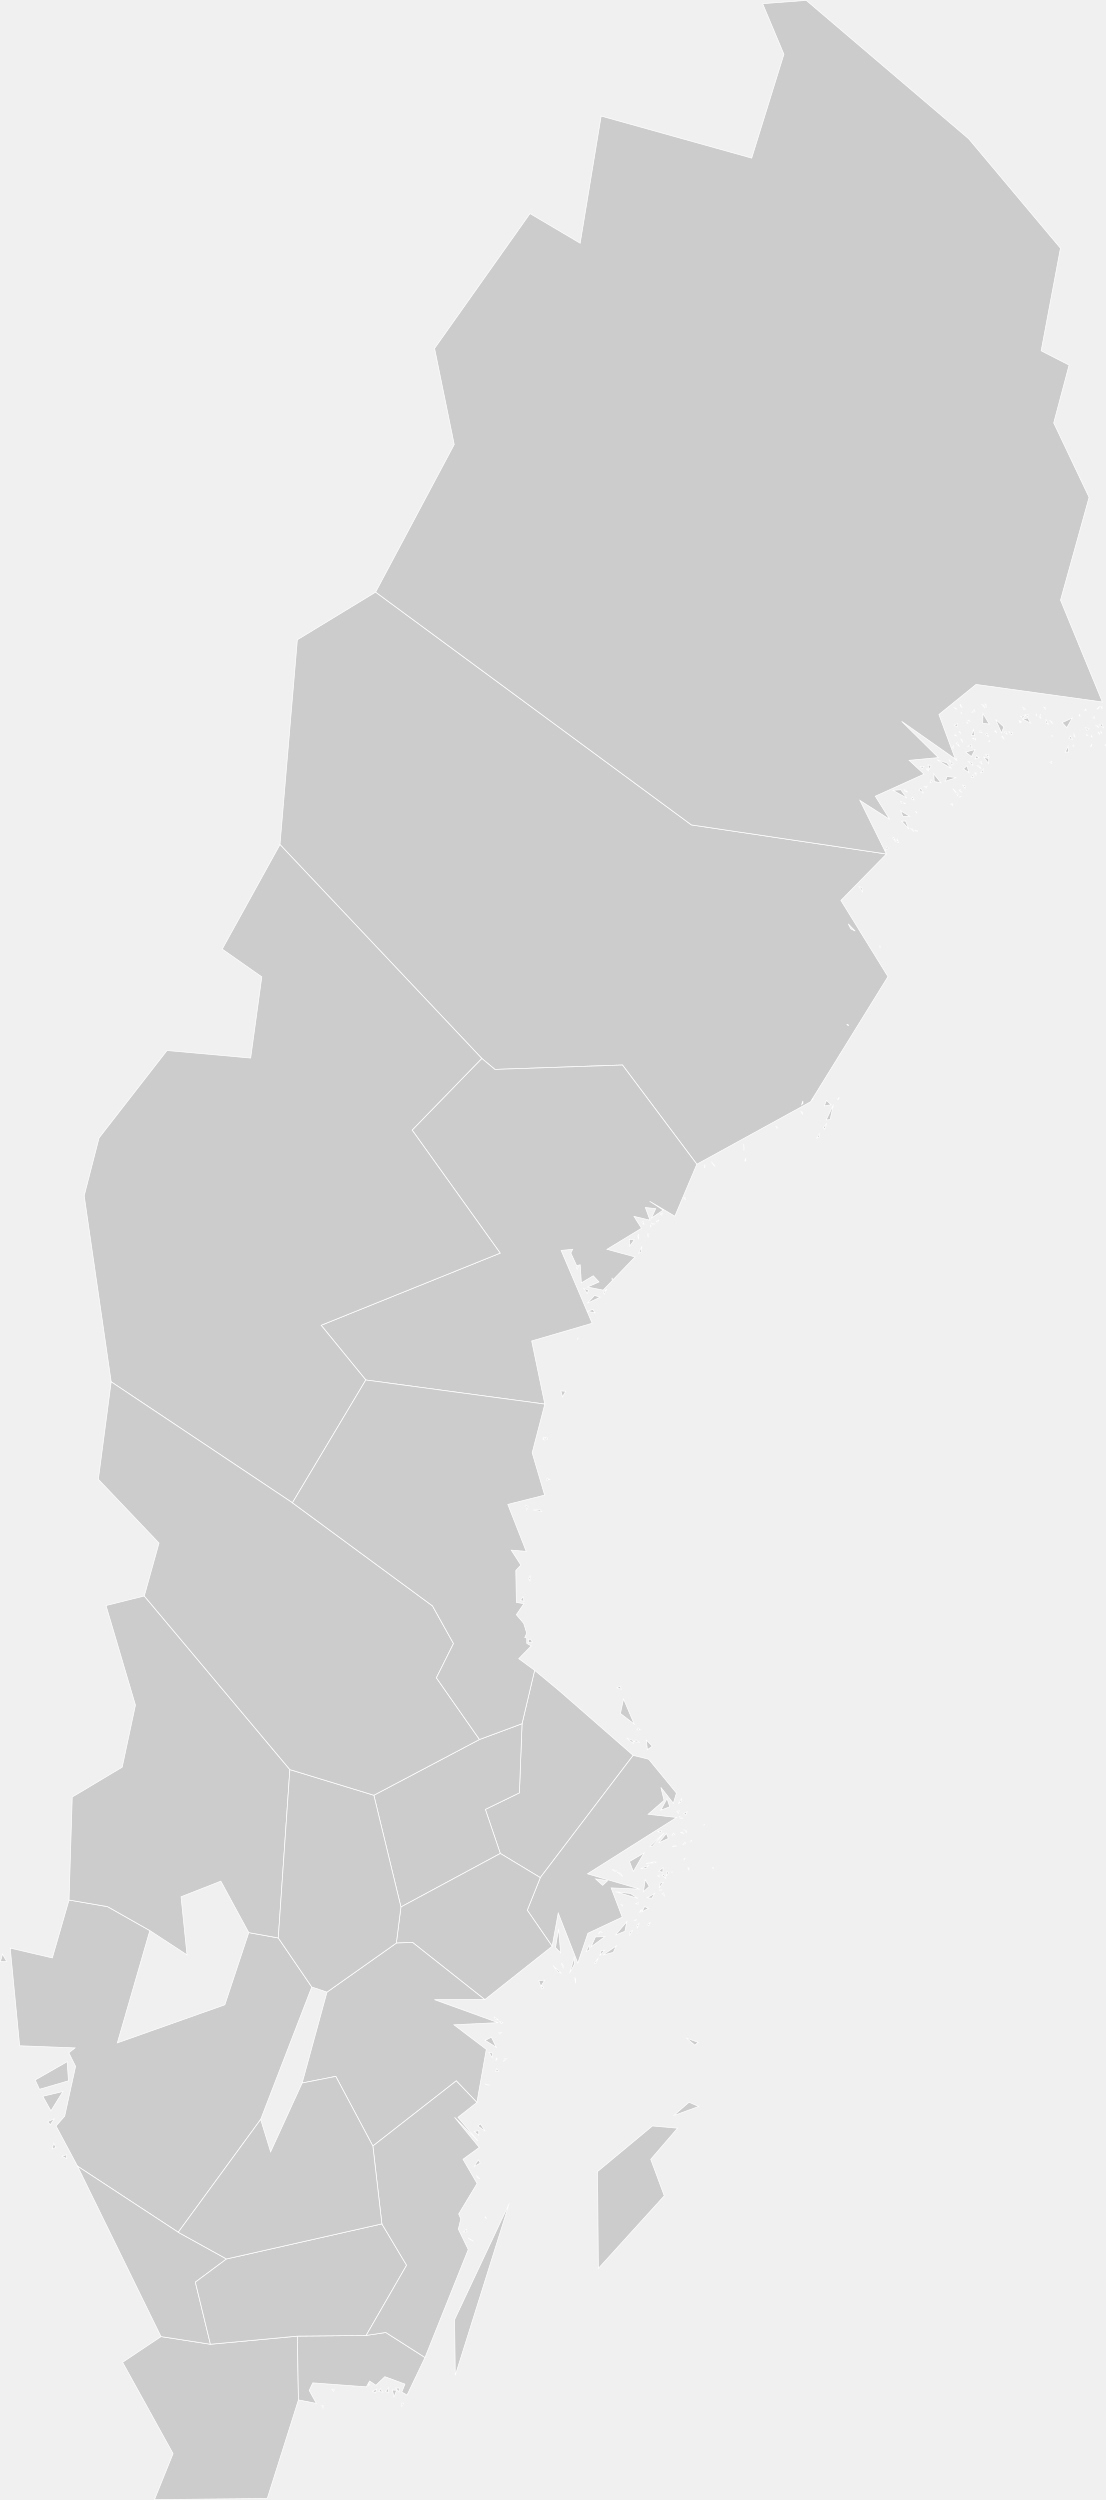
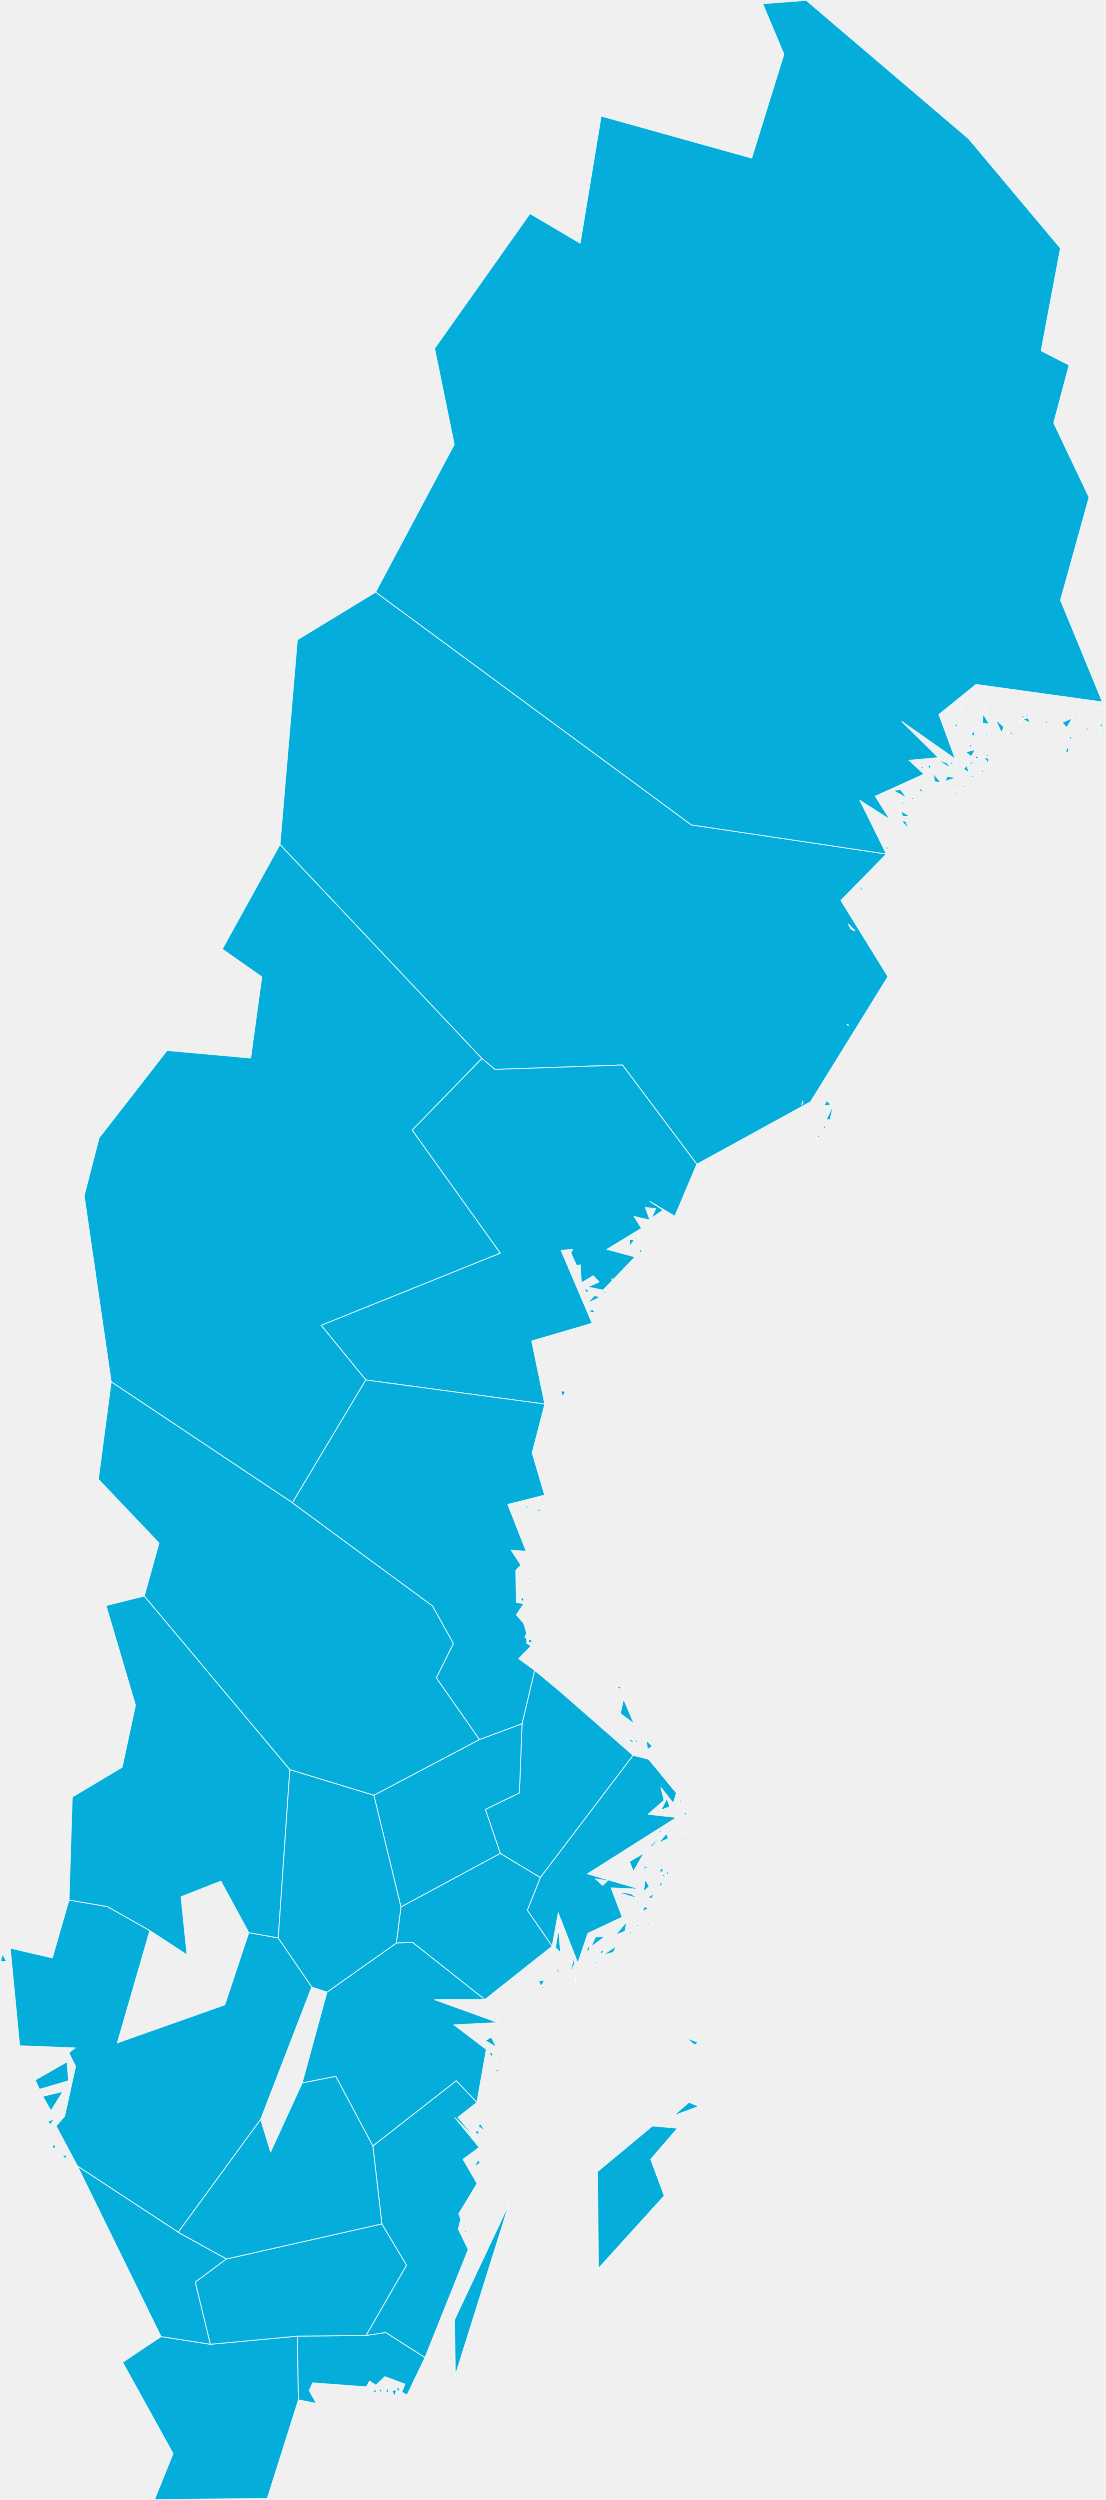
<svg xmlns="http://www.w3.org/2000/svg" version="1.1" id="map-sweden" viewBox="0 0 800.163 1808.901">
  <defs id="defs4">
    <style type="text/css" id="style2">
			.land
			{
- 				fill: #CCCCCC;
+ 				fill: #05adda;
				fill-opacity: 1;
				stroke:white;
				stroke-opacity: 1;
				stroke-width:0.5;
			}
		</style>
  </defs>
-   <path style="fill:#cccccc;fill-opacity:1;stroke:#ffffff;stroke-width:0.5;stroke-opacity:1" d="m 111.777,1808.647 81.62,-0.88 22.54,-71.28 -0.77,-46.16 -62.91,5.88 -35.75,-5.54 -27.81,18.59 36.52,66.07 z" class="land" title="Skåne" id="SE-M" />
-   <path style="fill:#cccccc;fill-opacity:1;stroke:#ffffff;stroke-width:0.5;stroke-opacity:1" d="m 47.957,1559.137 -3.09,1.01 3.27,1.73 z m -7.49,-5.17 -1.55,-3.25 -1.14,3.85 z m -1.2,-20.94 -4.71,2.09 1.81,2.37 z m 6.29,-19.73 -14.58,3.48 5.86,10.56 z m 3.06,-21.55 -23.17,13.24 3.09,6.75 21.01,-6.14 z m -46.84,-77.85 -1.45,5.36 4.52,-0.01 z m 76.02,-34.34 -27.86,-4.77 -12.08,41.88 -30.47,-7.09 6.82,70.66 40.07,1.55 -4.48,3.53 4.89,9.83 -7.89,36.01 -6.24,7.13 15.53,29.07 72.87,47.82 59.65,-81.64 36.98,-95.82 -24.23,-35.51 -21.35,-3.84 -17.32,52.21 -77.78,27.56 23.51,-81.25 z" class="land" title="Västra Götaland" id="SE-O" />
-   <path style="fill:#cccccc;fill-opacity:1;stroke:#ffffff;stroke-width:0.5;stroke-opacity:1" d="m 233.727,1742.277 0.45,-1.38 -1.26,-0.49 z m 56.83,-3.34 0.15,2.06 1.28,-2.16 z m -6.71,-9.62 1.3,4.97 1.82,-4.78 z m -42.1,-0.58 -1.57,0.27 1.21,1.32 z m 30.06,2.69 0.62,-2.72 -2.93,1.47 z m 5.13,-0.6 -1.66,-2.51 -1.2,2.04 z m 4.03,0.29 0.06,-3.41 -2.12,2.66 z m 7.94,-3.26 -2.68,0.1 2.52,2.74 z m -21.32,-2.39 -0.82,-0.76 v 1.49 z m 11.54,-37.79 -14.19,2.14 -49.77,0.51 0.77,46.16 12.97,2.53 -5.17,-9.38 2.58,-5.49 38.78,2.89 2.32,-4.2 4.6,3.03 6.45,-6.2 14.53,5.38 -2.29,5.75 3.82,2.18 12.98,-27.17 z" class="land" title="Blekinge" id="SE-K" />
-   <path style="fill:#cccccc;fill-opacity:1;stroke:#ffffff;stroke-width:0.5;stroke-opacity:1" d="m 460.267,1258.887 -1.7,1.23 3.85,0.5 z m -2.14,2.52 -0.23,-2.06 -4.61,-1.83 z m 5.03,-9.84 -1.51,-1.32 -0.76,1.42 z m -12,-22.26 -2.25,10.51 9.97,7.63 z m -1.75,-7 -0.67,-2.34 -2.33,1.25 z m -44.78,1.04 -17.79,-14.76 -9.11,38.6 -1.91,50.05 -24.65,11.94 10.83,31.92 28.94,17.49 67.19,-88.47 z" class="land" title="Uppsala" id="SE-C" />
-   <path style="fill:#cccccc;fill-opacity:1;stroke:#ffffff;stroke-width:0.5;stroke-opacity:1" d="m 416.567,1431.877 -0.72,-1.24 0.57,4.36 z m -8.88,-9.58 -1.55,-1.86 1.31,3.36 z m 23.54,-1.71 1.69,-3.94 -2.77,3.75 z m -15.65,0.7 -0.04,-5.38 -3.41,11.94 z m 18.4,-6.15 3.51,-4.04 -2.46,0.27 z m 12.01,-7.18 -9.7,6.58 7.43,-1.84 z m -19.63,3.04 0.04,-3.98 -2.31,5.08 z m 11.32,-9.75 -6.85,0.21 -3.2,7.26 z m -2.23,-3.1 -1.2,-0.78 -1.02,1.45 z m 22.14,-1.17 -1.7,0.59 -0.43,2.99 z m -51.94,15.98 -1.48,-17.3 -2.25,13.54 z m 55.51,-18.14 1.18,-3.06 -1.61,1.21 z m 8.21,-1.44 1.28,-2.57 -2.03,1.71 z m -17.2,4.02 1.41,-7.01 -8.35,9.81 z m 7.74,-7.77 0.75,-0.86 -1.57,0.67 z m 4.63,-7.68 -1.04,0.25 -0.79,1.73 z m 4.7,-1.13 -2.85,-1.31 -1.89,3.77 z m -18.8,-1.73 -0.14,-0.87 -1.19,-0.25 z m 11.38,-2.56 -1.67,0.96 1.55,0.22 z m 9.88,-3.09 1.95,-3.45 -5.34,3.18 z m 9.07,-1.64 -0.61,-2.13 -1.12,0.52 z m -24.52,-1.74 -10.81,-1.26 16.19,4.86 z m 22.34,-2.4 0.51,-0.21 -2.37,0.22 z m 1.3,-5.53 -2.18,0.31 -0.85,3.72 z m -13.06,-2.15 -1.25,8.79 4.21,-3.84 z m 10.13,-1.92 -0.03,-1.2 -1.12,0.47 z m 5.01,1.31 -1.62,-3.23 -1.34,0.62 z m -32.9,-3.82 -2.57,-0.97 4.14,3.15 z m 37.4,-0.78 -0.18,-0.29 -0.19,0.35 z m -3.97,-0.61 -0.56,3.35 1.9,-2.53 z m -37.5,0.05 1.18,-0.52 -3.2,-1.02 z m 53.47,-1.26 -0.05,-1.46 -0.81,0.17 z m -18.88,1.76 0.17,-3.49 -3.1,2.7 z m 36.54,-2.72 -0.19,-0.86 -0.62,0.26 z m -47.04,-2.11 -5.63,2.16 4.19,-0.17 z m 5.51,-2.19 -0.69,-0.72 -6.49,1.5 z m 21.17,-3.24 -0.79,0.55 -0.09,0.88 z m -29.77,-3.71 -10.53,6.2 2.78,7.25 z m 22.22,-5.36 -1.81,0.87 3.31,-0.37 z m 5.73,-0.53 2.16,-1.08 -0.46,-0.84 z m 6.62,-3.31 -0.58,0.37 -0.29,0.99 z m -16.97,-1.32 -1.38,-3.58 -5.68,6.85 z m 4.54,-2.81 -0.92,-1.02 -0.89,1.46 z m -16.14,8.64 8.52,-9.88 -10.15,9.73 z m 22.46,-9.25 -0.58,-1.13 -1.3,0.31 z m -15.68,-2.09 -3.14,0.47 2.64,0.95 z m 17.74,1.23 0.42,-1.17 -1.04,-0.16 z m -1.5,-1.89 -0.08,-0.2 -0.07,0.13 z m 14.48,-3.49 0.33,-0.67 -0.81,0.82 z m -15.37,-4.87 -2.5,-1.25 0.54,1.23 z m 2.16,-2.33 0.86,-2.38 -2.5,1.17 z m -5.47,-1.38 0.6,-1.78 -1.6,0.48 z m -6.17,-4.62 -2.02,-6.04 -4.44,8.4 z m 8.21,-3.78 0.43,-2.36 -2.61,3.84 z m -23.5,-30.69 -11.23,-2.77 -67.19,88.47 -9.42,23.56 18,26.11 4.4,-24.03 14.16,36.2 7.32,-21.58 24.84,-11.68 -8.04,-21.15 21.04,0.9 -38.13,-11.09 64.5,-40.79 -20.62,-2.3 11.52,-10.05 -2.31,-9.36 9,11.44 2.24,-7.39 z m -29.7,87.91 -3.58,3.36 -5.14,-4.66 z m 32.36,-97.31 -4.34,-4.41 0.74,6.9 z" class="land" title="Stockholm" id="SE-AB" />
-   <path style="fill:#cccccc;fill-opacity:1;stroke:#ffffff;stroke-width:0.5;stroke-opacity:1" d="m 472.047,1538.267 -39.72,33.01 0.63,70.04 47.68,-52.53 -9.79,-26.4 19.41,-22.54 z m 26.51,-17.16 -11.23,9.69 18.26,-6.65 z m 4.17,-41.33 2.45,-2 -8.71,-3.16 z" class="land" title="Gotland" id="SE-I" />
-   <path style="fill:#cccccc;fill-opacity:1;stroke:#ffffff;stroke-width:0.5;stroke-opacity:1" d="m 510.087,844.387 -0.16,-1.76 -0.23,2.21 z m 6.29,-1.16 1.04,0.72 -2.7,-3.42 z m 23.05,-5.22 -0.48,2.11 0.72,-0.17 z m -1.06,-6.75 -0.26,-3.57 0.02,4.74 z m 54.53,-8.71 -0.11,-2.17 -1.8,3 z m -31.63,-7.81 1,1.75 0.33,-0.77 z m 35.39,2.33 1.57,-4.3 -2.5,3.08 z m -15.95,-12.21 -1.09,-0.64 1.08,2.23 z m 19.94,5.24 2.4,-10.85 -5.23,11.11 z m 0.7,-10.74 -3.36,-3.16 -1.56,4.01 z m -13.26,-3.98 0.48,-1.11 -0.87,1.71 z m 18.74,0.06 0.26,-1.61 -0.95,1.78 z m 30.26,-110.22 -0.63,-0.92 0.12,1.08 z m -12.89,-39.66 -0.58,-3.23 -1.99,-0.82 z m -123.91,-48.69 -228.5,-168.43 -56.63,34.48 -12.58,148.19 146.02,154.73 9.49,7.95 92.31,-3.18 53.8,71.8 82.27,-45.17 56.02,-90.58 -34.06,-55.15 32.95,-33.59 z m 115.32,75.23 -1.86,-3.65 5.03,5.23 z m -2.05,69.18 0.41,1.03 -1.1,-0.97 z m -33.5,57.92 0.86,-2.65 0.04,1.84 z" class="land" title="Västerbotten" id="SE-AC" />
-   <path style="fill:#cccccc;fill-opacity:1;stroke:#ffffff;stroke-width:0.5;stroke-opacity:1" d="m 407.037,1010.677 2.29,-4 -3.56,-0.28 z m 11.15,-42.26 -0.4,0.28 0.15,0.24 z m 12.38,-18.5 -1.63,-2.49 -3.85,1.39 z m -0.39,-12.56 -5.24,5.63 9.38,-4.44 z m 6.96,-1 1.88,-3.65 -2.38,2.23 z m -12.19,-0.51 0.85,-2.35 -3.49,-1.25 z m -7.28,-17.48 0.79,-1.87 -1.39,0.57 z m 46.22,-12.33 0.62,-4.31 -2.42,4.92 z m -8.29,-4.35 3.32,-4.53 -3.59,-0.46 z m 6.5,-5.06 -0.04,-3.36 -0.69,0.84 z m 6.95,-1.93 -0.18,-2.5 -0.34,2.1 z m 2.08,-7.7 -0.45,-0.56 -0.02,1.12 z m 2.7,-1.37 -2.35,-0.57 0.98,1.25 z m -7.82,0.5 -0.72,-2.45 -0.89,0.63 z m 9.64,-1.86 1.27,-1.56 -2.06,0.97 z m 3.24,-5.08 0.3,-1.36 -1.41,0.83 z m 17.31,-11.16 -0.7,-1.54 -0.72,0.28 z m -138.11,-94.24 -9.49,-7.95 -50.4,51.85 63.71,89 -129.55,52.22 32.32,39.6 129.53,17.45 -9.5,-45.68 43.75,-12.82 -22.44,-52.68 8.31,-0.83 -1.28,2.73 4.17,9.09 2.59,-0.62 0.84,13.1 8.6,-5.14 4.17,4.45 -8.31,3.69 11.27,2.24 23.1,-24.02 -20.28,-5.52 24.99,-15.21 -5.45,-8.61 11.57,2.75 -3.34,-9.17 7.47,0.83 -3.07,6.82 8.49,-5.81 -9.82,-6.37 18.25,10.83 15.91,-37.6 -53.8,-71.8 z m 84.96,151.54 -0.13,0.88 -0.09,-1.64 z" class="land" title="Västernorrland" id="SE-Y" />
-   <path style="fill:#cccccc;fill-opacity:1;stroke:#ffffff;stroke-width:0.5;stroke-opacity:1" d="m 642.927,613.607 -1.16,-1.03 -1.28,2.83 z m 7.31,-4.06 -1.17,-2.69 0.15,2.73 z m -2.11,-0.59 -1.54,-3.14 -0.75,0.54 z m 15.57,-8.13 -1.94,0.04 1.93,0.86 z m -3.38,-0.98 -1.31,-0.3 2.22,2.18 z m -2.68,-0.05 -2.45,-5.76 -2.81,0.17 z m 5.88,-11.42 -0.34,-0.92 -0.53,-0.12 z m -5.24,2.26 -6.66,-4.01 1.61,4.04 z m 31.01,-7.86 0.11,-1.1 -1.31,0.13 z m -34.03,-1.31 -3.55,-1.61 0.78,1.65 z m 5.07,-4.7 -0.9,1.26 1.94,0.69 z m 34.75,-0.27 0.6,-0.33 -2.18,0.64 z m 0.59,-3.43 -0.96,-1.79 -0.7,0.83 z m -43.94,-1.62 -5.65,0.39 10.02,5.57 z m 5.2,1.69 -2.84,-1.95 0.8,1.43 z m 35.95,2.53 0.29,-1.29 -3.76,-3.77 z m -24.63,-1.75 -1.97,-3.53 -1.3,1.3 z m 30.06,-3.58 -0.04,-1.82 -1.82,-0.41 z m -28.07,-0.13 0.62,-1.36 -2.04,0.27 z m 4.36,-4.58 -0.91,-1.39 -0.67,2 z m 17.39,-3 -6.74,-0.8 -1.29,3.47 z m 12.61,-0.18 -0.57,-1.74 -1.21,1.74 z m 0.61,-3.31 0.97,1.5 v -1.46 z m -24.4,7.28 -5.19,-6.52 0.38,5.58 z m 30.6,-7.83 0.06,-2.24 -1.91,2.81 z m -40.31,-2.48 -0.85,0.34 1.54,1.47 z m -2.62,-1.6 -2.52,0.18 1.33,1.62 z m 32.61,4.52 -1.45,-5 -2.56,2.36 z m 8.82,-2.87 -1.3,-2 -1.44,-0.04 z m -37.76,0.79 1.58,-2.83 -2.21,-0.75 z m 38.34,-4.21 -0.48,-1.89 -1,0.61 z m 50.32,-1.92 -1.17,0.79 1.33,0.75 z m -56.93,2.77 -0.22,-1.77 -3.49,-0.89 z m -14.16,-0.96 -3.12,-3.04 2.12,4.01 z m 2.66,-2.36 -0.51,-1.31 -0.28,0.92 z m -7.32,1.7 -7.05,-2.17 10.37,6.25 z m 30.3,-3.04 -3.59,-1.14 3.51,4.63 z m -6.96,-0.78 -1.9,-1.38 -1.01,2.4 z m 7.19,-0.26 -0.5,-2.18 -1.81,0.5 z m -10.06,-5.59 -6.8,1.88 4.13,3.27 z m 67.76,1.82 -0.51,-4.1 -1.98,4.12 z m 3.73,-4.13 -0.55,-0.79 -0.16,0.77 z m -87.13,-0.34 -0.93,1.06 0.86,0.82 z m 13.4,1.01 -0.57,-1.86 -2.46,1.12 z m 96.52,-0.82 0.08,-1.14 -0.41,0.14 z m -10.03,0.18 0.26,-1.78 -0.98,1.97 z m -95.4,0.23 -1.69,-2.89 -0.93,0.41 z m 21.72,-3.75 -0.4,-0.68 -0.16,0.83 z m -19.87,-1.11 -0.92,-0.54 1.15,2.36 z m 9.75,0.08 -0.17,-1.31 -1.95,0.12 z m 20.65,-0.59 -1.24,-2.22 -0.49,0.5 z m 49.36,0.12 -1.46,-2.43 -1.08,1.78 z m 14.19,-1.72 -0.38,-1.02 -0.25,0.73 z m -28.61,-0.75 -0.36,-0.41 -0.31,0.32 z m -69.45,-0.09 -1.22,-1.06 -0.06,0.9 z m 94.95,-0.32 -0.67,-0.74 -0.27,0.79 z m -9.27,1.01 -0.92,-2.48 0.13,1.96 z m -63.44,-2.57 -1.33,0.67 1.98,1.62 z m 81.43,0.32 -1.38,-1.39 1.06,1.89 z m -67.55,-1.4 -1.55,0.32 1.93,1.4 z m 68.92,1.26 -0.16,-1.17 -0.67,-0.15 z m -102.77,-1.5 -0.46,0.29 1.39,1.31 z m 38.21,0.79 -2.65,-0.39 2.11,2.08 z m -22.19,0.07 -1.32,-1.41 -0.66,1.12 z m 9.75,-1.52 -0.48,0.52 1.58,1.2 z m -14.98,3.63 -0.81,-4.4 -1.45,4.29 z m 80.37,-5.8 0.83,2.12 1.5,-1.16 z m 8.89,-1.21 -1.37,-0.06 1.8,1.12 z m 2.88,-1.43 -1.91,0.7 3.07,2.06 z m -104.74,2.16 0.05,-2.45 -2.1,1.38 z m 7.72,-2.83 -0.91,-0.88 0.45,1.28 z m 38.52,-0.44 -0.15,-0.8 -0.46,1 z m -37.25,-0.85 -0.41,-0.67 -0.55,0.14 z m 36.53,0.22 -0.85,-0.97 0.53,1.44 z m 23.11,0.42 -1.72,-1.32 2.08,2.55 z m -34.88,3.53 -5.98,-5.46 4.3,9.78 z m 32.13,-2.05 -1.69,-3.88 0.03,2.98 z m -14.84,-4.5 -3.59,0.98 5.66,2.79 z m 48.2,0.59 -0.07,-1.62 -0.92,1.14 z m -16,-0.44 -7.34,3.25 3.44,3.67 z m -22.7,0.07 -0.35,-2.52 -0.82,1.67 z m -11.32,-1.77 -3.27,0.54 1.5,1.25 z m 8.08,-0.25 0.12,-0.85 -0.36,0.3 z m 31.51,0.53 -0.32,-1.45 -0.22,1 z m -37.62,0.41 0.03,-1.74 -2.03,0.34 z m -47.81,-2.18 -0.17,-0.71 -0.37,-0.01 z m 19.85,7.56 -4.59,-7.7 -0.18,7.02 z m -10.75,-10.53 -1.74,1.94 2.05,-0.56 z m 80.9,0.54 -0.54,-0.9 -0.51,0.95 z m -29.6,-0.79 0.05,-0.94 -1.03,-0.45 z m -14.52,-0.02 -1.7,-1.41 0.43,1.53 z m 55.63,0.04 -0.09,-1.83 -0.73,-0.07 z m -105.63,-0.61 -1.7,-0.59 2.28,1.32 z m 103.05,0.24 0.81,-1.75 -1.87,1.84 z m -82.13,-0.47 -1.04,-2.17 -1.24,-0.34 z m -16.69,-0.6 -1.31,-2.4 0.15,1.95 z m 17.47,-1.47 -0.98,-1.29 1.27,2.94 z m -130.18,-510.02 -31.54,2.4 15.39,36.61 -23.32,75.13 -108.92,-30.42 -15.18,92 -36.3,-21.44 -69.05,97.57 14.22,69.52 -56.87,106.81 228.5,168.43 141.09,21.05 -19.21,-38.82 21.7,13.88 -10.53,-16.86 35.27,-15.98 -10.78,-9.98 21.16,-1.99 -26.57,-26.23 38.81,27.26 -11.86,-32.19 26.86,-21.77 91.41,12.69 -30.29,-73.7 20.66,-74.37 -25.59,-53.85 11.13,-41.85 -20.21,-10.33 13.97,-74.23 -66.4,-79.17 z" class="land" title="Norrbotten" id="SE-BD" />
-   <path style="fill:#cccccc;fill-opacity:1;stroke:#ffffff;stroke-width:0.5;stroke-opacity:1" d="m 348.597,765.837 -146.02,-154.73 -41.77,75.64 28.62,20.08 -8.06,58.72 -60.53,-5.43 -49.16,63.23 -10.77,41.86 19.54,134.63 131.14,87.52 53.09,-88.85 -32.32,-39.6 129.55,-52.22 -63.71,-89 z" class="land" title="Jämtland" id="SE-Z" />
-   <path style="fill:#cccccc;fill-opacity:1;stroke:#ffffff;stroke-width:0.5;stroke-opacity:1" d="m 209.737,1280.417 -105.34,-125.63 -27.7,6.91 21.31,72.08 -9.6,44.88 -36.14,21.61 -2.33,74.52 27.86,4.77 30.62,17.33 26.9,17.59 -4.32,-42.06 28.8,-11.29 20.21,37.24 21.35,3.84 z" class="land" title="Värmland" id="SE-S" />
-   <path style="fill:#cccccc;fill-opacity:1;stroke:#ffffff;stroke-width:0.5;stroke-opacity:1" d="m 128.957,1615.177 -72.87,-47.82 60.42,123.31 35.75,5.54 -10.91,-44.93 22.54,-16.78 z" class="land" title="Halland" id="SE-N" />
-   <path style="fill:#cccccc;fill-opacity:1;stroke:#ffffff;stroke-width:0.5;stroke-opacity:1" d="m 361.997,1341.097 -10.83,-31.92 24.65,-11.94 1.91,-50.05 -30.8,11.43 -76.43,40.34 19.6,80.86 z" class="land" title="Västmanland" id="SE-U" />
-   <path style="fill:#cccccc;fill-opacity:1;stroke:#ffffff;stroke-width:0.5;stroke-opacity:1" d="m 393.407,1438.207 -1.31,-1.66 -0.06,2.5 z m 0.66,-5.41 -4.23,0.4 1.47,4.12 z m 12.3,-4.91 -6.24,-5.7 3.55,4.63 z m -44.37,-86.79 -71.9,38.72 -3.33,26.13 11.67,-0.52 52.36,41.43 48.72,-38.6 -18,-26.11 9.42,-23.56 z" class="land" title="Södermanland" id="SE-D" />
-   <path style="fill:#cccccc;fill-opacity:1;stroke:#ffffff;stroke-width:0.5;stroke-opacity:1" d="m 353.017,1508.667 1.27,0.02 -3.42,-0.75 z m 6.47,-11.83 -0.89,1.98 2.22,-0.13 z m 4.91,-5.49 2.04,-1.67 -1.35,-0.13 z m -5.71,0 1.1,-1.8 -0.51,-0.42 z m -2.63,-2.62 0.55,-3.12 -2.71,-0.52 z m -0.52,-14.72 -4.51,2.33 8.1,5.04 z m 6.29,-2.27 0.91,-1.18 -1.76,0.36 z m 1.11,-7.45 0.88,-0.81 -2.53,-0.82 z m -2.04,-2.62 -3.39,-2.33 0.96,1.77 z m -62.46,-56.25 -11.67,0.53 -50.18,35.47 -17.96,65.77 24.33,-4.81 26.83,50.42 60.34,-47.16 14.95,15.58 6.8,-38.37 -23.4,-17.77 31.94,-1.58 -46.07,-16.64 h 36.45 z" class="land" title="Östergötland" id="SE-E" />
-   <path style="fill:#cccccc;fill-opacity:1;stroke:#ffffff;stroke-width:0.5;stroke-opacity:1" d="m 270.497,1298.957 -60.76,-18.54 -8.38,121.79 24.23,35.51 11,3.7 50.18,-35.47 3.33,-26.13 z" class="land" title="Orebro" id="SE-T" />
-   <path style="fill:#cccccc;fill-opacity:1;stroke:#ffffff;stroke-width:0.5;stroke-opacity:1" d="m 276.307,1609.097 -112.42,25.4 -22.54,16.78 10.91,44.93 62.91,-5.88 49.77,-0.51 29.25,-50.79 z" class="land" title="Kronoberg" id="SE-G" />
-   <path style="fill:#cccccc;fill-opacity:1;stroke:#ffffff;stroke-width:0.5;stroke-opacity:1" d="m 211.587,1087.357 -131.14,-87.52 -9.29,70.52 43.9,46.15 -10.66,38.28 105.34,125.63 60.76,18.54 76.43,-40.34 -31.17,-44.61 12.38,-24.8 -15.2,-27.23 z" class="land" title="Dalarna" id="SE-W" />
-   <path style="fill:#cccccc;fill-opacity:1;stroke:#ffffff;stroke-width:0.5;stroke-opacity:1" d="m 340.477,1620.347 -1.84,-0.98 3.99,2.37 z m -2.93,-7.35 -2.21,1.9 h 2.48 z m 14.32,-7.94 -0.5,-1.04 -0.37,0.64 z m 16.61,-10.72 -39.59,84.12 0.55,40.22 z m -21.42,-17.78 -2.32,-2.54 0.59,1.64 z m 0.45,-11.47 -1.46,-2.31 -3.08,4.88 z m -1.09,-20.07 -0.04,-3.29 -3.18,0.46 z m 1.2,-8.34 -1.77,1.65 5.25,3.82 z m -17.49,-31.04 -60.34,47.16 6.52,56.3 17.88,29.93 -29.25,50.79 14.19,-2.14 28.38,18.13 31.3,-78.15 -7.16,-14.76 1.78,-7.33 -1.53,-3.63 13.31,-22.05 -10.2,-17.53 11.76,-8.56 -17.88,-21.8 16.98,17.15 -14.5,-17.15 13.71,-10.78 z" class="land" title="Kalmar" id="SE-H" />
-   <path style="fill:#cccccc;fill-opacity:1;stroke:#ffffff;stroke-width:0.5;stroke-opacity:1" d="m 269.787,1552.797 -26.83,-50.42 -24.33,4.81 -22.82,49.82 -7.2,-23.47 -59.65,81.64 34.93,19.32 112.42,-25.4 z" class="land" title="Jönköping" id="SE-F" />
-   <path style="fill:#cccccc;fill-opacity:1;stroke:#ffffff;stroke-width:0.5;stroke-opacity:1" d="m 385.247,1188.017 -1.43,-1.99 -1.36,0.19 -0.01,2.47 z m -6.15,-29.38 -0.66,-3.32 -1.91,2.63 z m 4.32,-14.79 0.11,-3.5 -1.16,1.76 z m 7.21,-51.8 -4.71,0.54 6.01,1.02 z m -9.44,0.28 0.94,-2.23 -1.66,-0.92 z m 16.52,-21.92 -1.89,-0.55 -0.23,1.22 z m -4.11,-28.48 -0.51,-1.67 -0.27,1.01 z m 2.4,-0.41 0.18,-1.13 -2.33,-0.44 z m -10.94,9.67 9.15,-35.23 -129.53,-17.45 -53.09,88.85 101.35,74.62 15.2,27.23 -12.38,24.8 31.17,44.61 30.8,-11.43 9.11,-38.6 -11.5,-8.45 9.02,-9.23 -3.19,-1.77 -0.05,-3.97 -1.39,-0.31 1.39,-3.15 -2.18,-7.09 -5.33,-6.28 5.43,-7.97 -5.4,-0.94 -0.41,-23.09 3.68,-3.92 -6.99,-10.78 10.83,0.86 -13.31,-33.96 26.64,-6.73 z" class="land" title="Gävleborg" id="SE-X" />
-   <g id="stadiums" data-country="sweden" />
+   <path d="m 111.777,1808.647 81.62,-0.88 22.54,-71.28 -0.77,-46.16 -62.91,5.88 -35.75,-5.54 -27.81,18.59 36.52,66.07 z" class="land" title="Skåne" id="SE-M" />
+   <path d="m 47.957,1559.137 -3.09,1.01 3.27,1.73 z m -7.49,-5.17 -1.55,-3.25 -1.14,3.85 z m -1.2,-20.94 -4.71,2.09 1.81,2.37 z m 6.29,-19.73 -14.58,3.48 5.86,10.56 z m 3.06,-21.55 -23.17,13.24 3.09,6.75 21.01,-6.14 z m -46.84,-77.85 -1.45,5.36 4.52,-0.01 z m 76.02,-34.34 -27.86,-4.77 -12.08,41.88 -30.47,-7.09 6.82,70.66 40.07,1.55 -4.48,3.53 4.89,9.83 -7.89,36.01 -6.24,7.13 15.53,29.07 72.87,47.82 59.65,-81.64 36.98,-95.82 -24.23,-35.51 -21.35,-3.84 -17.32,52.21 -77.78,27.56 23.51,-81.25 z" class="land" title="Västra Götaland" id="SE-O" />
+   <path d="m 233.727,1742.277 0.45,-1.38 -1.26,-0.49 z m 56.83,-3.34 0.15,2.06 1.28,-2.16 z m -6.71,-9.62 1.3,4.97 1.82,-4.78 z m -42.1,-0.58 -1.57,0.27 1.21,1.32 z m 30.06,2.69 0.62,-2.72 -2.93,1.47 z m 5.13,-0.6 -1.66,-2.51 -1.2,2.04 z m 4.03,0.29 0.06,-3.41 -2.12,2.66 z m 7.94,-3.26 -2.68,0.1 2.52,2.74 z m -21.32,-2.39 -0.82,-0.76 v 1.49 z m 11.54,-37.79 -14.19,2.14 -49.77,0.51 0.77,46.16 12.97,2.53 -5.17,-9.38 2.58,-5.49 38.78,2.89 2.32,-4.2 4.6,3.03 6.45,-6.2 14.53,5.38 -2.29,5.75 3.82,2.18 12.98,-27.17 z" class="land" title="Blekinge" id="SE-K" />
+   <path d="m 460.267,1258.887 -1.7,1.23 3.85,0.5 z m -2.14,2.52 -0.23,-2.06 -4.61,-1.83 z m 5.03,-9.84 -1.51,-1.32 -0.76,1.42 z m -12,-22.26 -2.25,10.51 9.97,7.63 z m -1.75,-7 -0.67,-2.34 -2.33,1.25 z m -44.78,1.04 -17.79,-14.76 -9.11,38.6 -1.91,50.05 -24.65,11.94 10.83,31.92 28.94,17.49 67.19,-88.47 z" class="land" title="Uppsala" id="SE-C" />
+   <path d="m 416.567,1431.877 -0.72,-1.24 0.57,4.36 z m -8.88,-9.58 -1.55,-1.86 1.31,3.36 z m 23.54,-1.71 1.69,-3.94 -2.77,3.75 z m -15.65,0.7 -0.04,-5.38 -3.41,11.94 z m 18.4,-6.15 3.51,-4.04 -2.46,0.27 z m 12.01,-7.18 -9.7,6.58 7.43,-1.84 z m -19.63,3.04 0.04,-3.98 -2.31,5.08 z m 11.32,-9.75 -6.85,0.21 -3.2,7.26 z m -2.23,-3.1 -1.2,-0.78 -1.02,1.45 z m 22.14,-1.17 -1.7,0.59 -0.43,2.99 z m -51.94,15.98 -1.48,-17.3 -2.25,13.54 z m 55.51,-18.14 1.18,-3.06 -1.61,1.21 z m 8.21,-1.44 1.28,-2.57 -2.03,1.71 z m -17.2,4.02 1.41,-7.01 -8.35,9.81 z m 7.74,-7.77 0.75,-0.86 -1.57,0.67 z m 4.63,-7.68 -1.04,0.25 -0.79,1.73 z m 4.7,-1.13 -2.85,-1.31 -1.89,3.77 z m -18.8,-1.73 -0.14,-0.87 -1.19,-0.25 z m 11.38,-2.56 -1.67,0.96 1.55,0.22 z m 9.88,-3.09 1.95,-3.45 -5.34,3.18 z m 9.07,-1.64 -0.61,-2.13 -1.12,0.52 z m -24.52,-1.74 -10.81,-1.26 16.19,4.86 z m 22.34,-2.4 0.51,-0.21 -2.37,0.22 z m 1.3,-5.53 -2.18,0.31 -0.85,3.72 z m -13.06,-2.15 -1.25,8.79 4.21,-3.84 z m 10.13,-1.92 -0.03,-1.2 -1.12,0.47 z m 5.01,1.31 -1.62,-3.23 -1.34,0.62 z m -32.9,-3.82 -2.57,-0.97 4.14,3.15 z m 37.4,-0.78 -0.18,-0.29 -0.19,0.35 z m -3.97,-0.61 -0.56,3.35 1.9,-2.53 z m -37.5,0.05 1.18,-0.52 -3.2,-1.02 z m 53.47,-1.26 -0.05,-1.46 -0.81,0.17 z m -18.88,1.76 0.17,-3.49 -3.1,2.7 z m 36.54,-2.72 -0.19,-0.86 -0.62,0.26 z m -47.04,-2.11 -5.63,2.16 4.19,-0.17 z m 5.51,-2.19 -0.69,-0.72 -6.49,1.5 z m 21.17,-3.24 -0.79,0.55 -0.09,0.88 z m -29.77,-3.71 -10.53,6.2 2.78,7.25 z m 22.22,-5.36 -1.81,0.87 3.31,-0.37 z m 5.73,-0.53 2.16,-1.08 -0.46,-0.84 z m 6.62,-3.31 -0.58,0.37 -0.29,0.99 z m -16.97,-1.32 -1.38,-3.58 -5.68,6.85 z m 4.54,-2.81 -0.92,-1.02 -0.89,1.46 z m -16.14,8.64 8.52,-9.88 -10.15,9.73 z m 22.46,-9.25 -0.58,-1.13 -1.3,0.31 z m -15.68,-2.09 -3.14,0.47 2.64,0.95 z m 17.74,1.23 0.42,-1.17 -1.04,-0.16 z m -1.5,-1.89 -0.08,-0.2 -0.07,0.13 z m 14.48,-3.49 0.33,-0.67 -0.81,0.82 z m -15.37,-4.87 -2.5,-1.25 0.54,1.23 z m 2.16,-2.33 0.86,-2.38 -2.5,1.17 z m -5.47,-1.38 0.6,-1.78 -1.6,0.48 z m -6.17,-4.62 -2.02,-6.04 -4.44,8.4 z m 8.21,-3.78 0.43,-2.36 -2.61,3.84 z m -23.5,-30.69 -11.23,-2.77 -67.19,88.47 -9.42,23.56 18,26.11 4.4,-24.03 14.16,36.2 7.32,-21.58 24.84,-11.68 -8.04,-21.15 21.04,0.9 -38.13,-11.09 64.5,-40.79 -20.62,-2.3 11.52,-10.05 -2.31,-9.36 9,11.44 2.24,-7.39 z m -29.7,87.91 -3.58,3.36 -5.14,-4.66 z m 32.36,-97.31 -4.34,-4.41 0.74,6.9 z" class="land" title="Stockholm" id="SE-AB" />
+   <path d="m 472.047,1538.267 -39.72,33.01 0.63,70.04 47.68,-52.53 -9.79,-26.4 19.41,-22.54 z m 26.51,-17.16 -11.23,9.69 18.26,-6.65 z m 4.17,-41.33 2.45,-2 -8.71,-3.16 z" class="land" title="Gotland" id="SE-I" />
+   <path d="m 510.087,844.387 -0.16,-1.76 -0.23,2.21 z m 6.29,-1.16 1.04,0.72 -2.7,-3.42 z m 23.05,-5.22 -0.48,2.11 0.72,-0.17 z m -1.06,-6.75 -0.26,-3.57 0.02,4.74 z m 54.53,-8.71 -0.11,-2.17 -1.8,3 z m -31.63,-7.81 1,1.75 0.33,-0.77 z m 35.39,2.33 1.57,-4.3 -2.5,3.08 z m -15.95,-12.21 -1.09,-0.64 1.08,2.23 z m 19.94,5.24 2.4,-10.85 -5.23,11.11 z m 0.7,-10.74 -3.36,-3.16 -1.56,4.01 z m -13.26,-3.98 0.48,-1.11 -0.87,1.71 z m 18.74,0.06 0.26,-1.61 -0.95,1.78 z m 30.26,-110.22 -0.63,-0.92 0.12,1.08 z m -12.89,-39.66 -0.58,-3.23 -1.99,-0.82 z m -123.91,-48.69 -228.5,-168.43 -56.63,34.48 -12.58,148.19 146.02,154.73 9.49,7.95 92.31,-3.18 53.8,71.8 82.27,-45.17 56.02,-90.58 -34.06,-55.15 32.95,-33.59 z m 115.32,75.23 -1.86,-3.65 5.03,5.23 z m -2.05,69.18 0.41,1.03 -1.1,-0.97 z m -33.5,57.92 0.86,-2.65 0.04,1.84 z" class="land" title="Västerbotten" id="SE-AC" />
+   <path d="m 407.037,1010.677 2.29,-4 -3.56,-0.28 z m 11.15,-42.26 -0.4,0.28 0.15,0.24 z m 12.38,-18.5 -1.63,-2.49 -3.85,1.39 z m -0.39,-12.56 -5.24,5.63 9.38,-4.44 z m 6.96,-1 1.88,-3.65 -2.38,2.23 z m -12.19,-0.51 0.85,-2.35 -3.49,-1.25 z m -7.28,-17.48 0.79,-1.87 -1.39,0.57 z m 46.22,-12.33 0.62,-4.31 -2.42,4.92 z m -8.29,-4.35 3.32,-4.53 -3.59,-0.46 z m 6.5,-5.06 -0.04,-3.36 -0.69,0.84 z m 6.95,-1.93 -0.18,-2.5 -0.34,2.1 z m 2.08,-7.7 -0.45,-0.56 -0.02,1.12 z m 2.7,-1.37 -2.35,-0.57 0.98,1.25 z m -7.82,0.5 -0.72,-2.45 -0.89,0.63 z m 9.64,-1.86 1.27,-1.56 -2.06,0.97 z m 3.24,-5.08 0.3,-1.36 -1.41,0.83 z m 17.31,-11.16 -0.7,-1.54 -0.72,0.28 z m -138.11,-94.24 -9.49,-7.95 -50.4,51.85 63.71,89 -129.55,52.22 32.32,39.6 129.53,17.45 -9.5,-45.68 43.75,-12.82 -22.44,-52.68 8.31,-0.83 -1.28,2.73 4.17,9.09 2.59,-0.62 0.84,13.1 8.6,-5.14 4.17,4.45 -8.31,3.69 11.27,2.24 23.1,-24.02 -20.28,-5.52 24.99,-15.21 -5.45,-8.61 11.57,2.75 -3.34,-9.17 7.47,0.83 -3.07,6.82 8.49,-5.81 -9.82,-6.37 18.25,10.83 15.91,-37.6 -53.8,-71.8 z m 84.96,151.54 -0.13,0.88 -0.09,-1.64 z" class="land" title="Västernorrland" id="SE-Y" />
+   <path d="m 642.927,613.607 -1.16,-1.03 -1.28,2.83 z m 7.31,-4.06 -1.17,-2.69 0.15,2.73 z m -2.11,-0.59 -1.54,-3.14 -0.75,0.54 z m 15.57,-8.13 -1.94,0.04 1.93,0.86 z m -3.38,-0.98 -1.31,-0.3 2.22,2.18 z m -2.68,-0.05 -2.45,-5.76 -2.81,0.17 z m 5.88,-11.42 -0.34,-0.92 -0.53,-0.12 z m -5.24,2.26 -6.66,-4.01 1.61,4.04 z m 31.01,-7.86 0.11,-1.1 -1.31,0.13 z m -34.03,-1.31 -3.55,-1.61 0.78,1.65 z m 5.07,-4.7 -0.9,1.26 1.94,0.69 z m 34.75,-0.27 0.6,-0.33 -2.18,0.64 z m 0.59,-3.43 -0.96,-1.79 -0.7,0.83 z m -43.94,-1.62 -5.65,0.39 10.02,5.57 z m 5.2,1.69 -2.84,-1.95 0.8,1.43 z m 35.95,2.53 0.29,-1.29 -3.76,-3.77 z m -24.63,-1.75 -1.97,-3.53 -1.3,1.3 z m 30.06,-3.58 -0.04,-1.82 -1.82,-0.41 z m -28.07,-0.13 0.62,-1.36 -2.04,0.27 z m 4.36,-4.58 -0.91,-1.39 -0.67,2 z m 17.39,-3 -6.74,-0.8 -1.29,3.47 z m 12.61,-0.18 -0.57,-1.74 -1.21,1.74 z m 0.61,-3.31 0.97,1.5 v -1.46 z m -24.4,7.28 -5.19,-6.52 0.38,5.58 z m 30.6,-7.83 0.06,-2.24 -1.91,2.81 z m -40.31,-2.48 -0.85,0.34 1.54,1.47 z m -2.62,-1.6 -2.52,0.18 1.33,1.62 z m 32.61,4.52 -1.45,-5 -2.56,2.36 z m 8.82,-2.87 -1.3,-2 -1.44,-0.04 z m -37.76,0.79 1.58,-2.83 -2.21,-0.75 z m 38.34,-4.21 -0.48,-1.89 -1,0.61 z m 50.32,-1.92 -1.17,0.79 1.33,0.75 z m -56.93,2.77 -0.22,-1.77 -3.49,-0.89 z m -14.16,-0.96 -3.12,-3.04 2.12,4.01 z m 2.66,-2.36 -0.51,-1.31 -0.28,0.92 z m -7.32,1.7 -7.05,-2.17 10.37,6.25 z m 30.3,-3.04 -3.59,-1.14 3.51,4.63 z m -6.96,-0.78 -1.9,-1.38 -1.01,2.4 z m 7.19,-0.26 -0.5,-2.18 -1.81,0.5 z m -10.06,-5.59 -6.8,1.88 4.13,3.27 z m 67.76,1.82 -0.51,-4.1 -1.98,4.12 z m 3.73,-4.13 -0.55,-0.79 -0.16,0.77 z m -87.13,-0.34 -0.93,1.06 0.86,0.82 z m 13.4,1.01 -0.57,-1.86 -2.46,1.12 z m 96.52,-0.82 0.08,-1.14 -0.41,0.14 z m -10.03,0.18 0.26,-1.78 -0.98,1.97 z m -95.4,0.23 -1.69,-2.89 -0.93,0.41 z m 21.72,-3.75 -0.4,-0.68 -0.16,0.83 z m -19.87,-1.11 -0.92,-0.54 1.15,2.36 z m 9.75,0.08 -0.17,-1.31 -1.95,0.12 z m 20.65,-0.59 -1.24,-2.22 -0.49,0.5 z m 49.36,0.12 -1.46,-2.43 -1.08,1.78 z m 14.19,-1.72 -0.38,-1.02 -0.25,0.73 z m -28.61,-0.75 -0.36,-0.41 -0.31,0.32 z m -69.45,-0.09 -1.22,-1.06 -0.06,0.9 z m 94.95,-0.32 -0.67,-0.74 -0.27,0.79 z m -9.27,1.01 -0.92,-2.48 0.13,1.96 z m -63.44,-2.57 -1.33,0.67 1.98,1.62 z m 81.43,0.32 -1.38,-1.39 1.06,1.89 z m -67.55,-1.4 -1.55,0.32 1.93,1.4 z m 68.92,1.26 -0.16,-1.17 -0.67,-0.15 z m -102.77,-1.5 -0.46,0.29 1.39,1.31 z m 38.21,0.79 -2.65,-0.39 2.11,2.08 z m -22.19,0.07 -1.32,-1.41 -0.66,1.12 z m 9.75,-1.52 -0.48,0.52 1.58,1.2 z m -14.98,3.63 -0.81,-4.4 -1.45,4.29 z m 80.37,-5.8 0.83,2.12 1.5,-1.16 z m 8.89,-1.21 -1.37,-0.06 1.8,1.12 z m 2.88,-1.43 -1.91,0.7 3.07,2.06 z m -104.74,2.16 0.05,-2.45 -2.1,1.38 z m 7.72,-2.83 -0.91,-0.88 0.45,1.28 z m 38.52,-0.44 -0.15,-0.8 -0.46,1 z m -37.25,-0.85 -0.41,-0.67 -0.55,0.14 z m 36.53,0.22 -0.85,-0.97 0.53,1.44 z m 23.11,0.42 -1.72,-1.32 2.08,2.55 z m -34.88,3.53 -5.98,-5.46 4.3,9.78 z m 32.13,-2.05 -1.69,-3.88 0.03,2.98 z m -14.84,-4.5 -3.59,0.98 5.66,2.79 z m 48.2,0.59 -0.07,-1.62 -0.92,1.14 z m -16,-0.44 -7.34,3.25 3.44,3.67 z m -22.7,0.07 -0.35,-2.52 -0.82,1.67 z m -11.32,-1.77 -3.27,0.54 1.5,1.25 z m 8.08,-0.25 0.12,-0.85 -0.36,0.3 z m 31.51,0.53 -0.32,-1.45 -0.22,1 z m -37.62,0.41 0.03,-1.74 -2.03,0.34 z m -47.81,-2.18 -0.17,-0.71 -0.37,-0.01 z m 19.85,7.56 -4.59,-7.7 -0.18,7.02 z m -10.75,-10.53 -1.74,1.94 2.05,-0.56 z m 80.9,0.54 -0.54,-0.9 -0.51,0.95 z m -29.6,-0.79 0.05,-0.94 -1.03,-0.45 z m -14.52,-0.02 -1.7,-1.41 0.43,1.53 z m 55.63,0.04 -0.09,-1.83 -0.73,-0.07 z m -105.63,-0.61 -1.7,-0.59 2.28,1.32 z m 103.05,0.24 0.81,-1.75 -1.87,1.84 z m -82.13,-0.47 -1.04,-2.17 -1.24,-0.34 z m -16.69,-0.6 -1.31,-2.4 0.15,1.95 z m 17.47,-1.47 -0.98,-1.29 1.27,2.94 z m -130.18,-510.02 -31.54,2.4 15.39,36.61 -23.32,75.13 -108.92,-30.42 -15.18,92 -36.3,-21.44 -69.05,97.57 14.22,69.52 -56.87,106.81 228.5,168.43 141.09,21.05 -19.21,-38.82 21.7,13.88 -10.53,-16.86 35.27,-15.98 -10.78,-9.98 21.16,-1.99 -26.57,-26.23 38.81,27.26 -11.86,-32.19 26.86,-21.77 91.41,12.69 -30.29,-73.7 20.66,-74.37 -25.59,-53.85 11.13,-41.85 -20.21,-10.33 13.97,-74.23 -66.4,-79.17 z" class="land" title="Norrbotten" id="SE-BD" />
+   <path d="m 348.597,765.837 -146.02,-154.73 -41.77,75.64 28.62,20.08 -8.06,58.72 -60.53,-5.43 -49.16,63.23 -10.77,41.86 19.54,134.63 131.14,87.52 53.09,-88.85 -32.32,-39.6 129.55,-52.22 -63.71,-89 z" class="land" title="Jämtland" id="SE-Z" />
+   <path d="m 209.737,1280.417 -105.34,-125.63 -27.7,6.91 21.31,72.08 -9.6,44.88 -36.14,21.61 -2.33,74.52 27.86,4.77 30.62,17.33 26.9,17.59 -4.32,-42.06 28.8,-11.29 20.21,37.24 21.35,3.84 z" class="land" title="Värmland" id="SE-S" />
+   <path d="m 128.957,1615.177 -72.87,-47.82 60.42,123.31 35.75,5.54 -10.91,-44.93 22.54,-16.78 z" class="land" title="Halland" id="SE-N" />
+   <path d="m 361.997,1341.097 -10.83,-31.92 24.65,-11.94 1.91,-50.05 -30.8,11.43 -76.43,40.34 19.6,80.86 z" class="land" title="Västmanland" id="SE-U" />
+   <path d="m 393.407,1438.207 -1.31,-1.66 -0.06,2.5 z m 0.66,-5.41 -4.23,0.4 1.47,4.12 z m 12.3,-4.91 -6.24,-5.7 3.55,4.63 z m -44.37,-86.79 -71.9,38.72 -3.33,26.13 11.67,-0.52 52.36,41.43 48.72,-38.6 -18,-26.11 9.42,-23.56 z" class="land" title="Södermanland" id="SE-D" />
+   <path d="m 353.017,1508.667 1.27,0.02 -3.42,-0.75 z m 6.47,-11.83 -0.89,1.98 2.22,-0.13 z m 4.91,-5.49 2.04,-1.67 -1.35,-0.13 z m -5.71,0 1.1,-1.8 -0.51,-0.42 z m -2.63,-2.62 0.55,-3.12 -2.71,-0.52 z m -0.52,-14.72 -4.51,2.33 8.1,5.04 z m 6.29,-2.27 0.91,-1.18 -1.76,0.36 z m 1.11,-7.45 0.88,-0.81 -2.53,-0.82 z m -2.04,-2.62 -3.39,-2.33 0.96,1.77 z m -62.46,-56.25 -11.67,0.53 -50.18,35.47 -17.96,65.77 24.33,-4.81 26.83,50.42 60.34,-47.16 14.95,15.58 6.8,-38.37 -23.4,-17.77 31.94,-1.58 -46.07,-16.64 h 36.45 z" class="land" title="Östergötland" id="SE-E" />
+   <path d="m 270.497,1298.957 -60.76,-18.54 -8.38,121.79 24.23,35.51 11,3.7 50.18,-35.47 3.33,-26.13 z" class="land" title="Orebro" id="SE-T" />
+   <path d="m 276.307,1609.097 -112.42,25.4 -22.54,16.78 10.91,44.93 62.91,-5.88 49.77,-0.51 29.25,-50.79 z" class="land" title="Kronoberg" id="SE-G" />
+   <path d="m 211.587,1087.357 -131.14,-87.52 -9.29,70.52 43.9,46.15 -10.66,38.28 105.34,125.63 60.76,18.54 76.43,-40.34 -31.17,-44.61 12.38,-24.8 -15.2,-27.23 z" class="land" title="Dalarna" id="SE-W" />
+   <path d="m 340.477,1620.347 -1.84,-0.98 3.99,2.37 z m -2.93,-7.35 -2.21,1.9 h 2.48 z m 14.32,-7.94 -0.5,-1.04 -0.37,0.64 z m 16.61,-10.72 -39.59,84.12 0.55,40.22 z m -21.42,-17.78 -2.32,-2.54 0.59,1.64 z m 0.45,-11.47 -1.46,-2.31 -3.08,4.88 z m -1.09,-20.07 -0.04,-3.29 -3.18,0.46 z m 1.2,-8.34 -1.77,1.65 5.25,3.82 z m -17.49,-31.04 -60.34,47.16 6.52,56.3 17.88,29.93 -29.25,50.79 14.19,-2.14 28.38,18.13 31.3,-78.15 -7.16,-14.76 1.78,-7.33 -1.53,-3.63 13.31,-22.05 -10.2,-17.53 11.76,-8.56 -17.88,-21.8 16.98,17.15 -14.5,-17.15 13.71,-10.78 z" class="land" title="Kalmar" id="SE-H" />
+   <path d="m 269.787,1552.797 -26.83,-50.42 -24.33,4.81 -22.82,49.82 -7.2,-23.47 -59.65,81.64 34.93,19.32 112.42,-25.4 z" class="land" title="Jönköping" id="SE-F" />
+   <path d="m 385.247,1188.017 -1.43,-1.99 -1.36,0.19 -0.01,2.47 z m -6.15,-29.38 -0.66,-3.32 -1.91,2.63 z m 4.32,-14.79 0.11,-3.5 -1.16,1.76 z m 7.21,-51.8 -4.71,0.54 6.01,1.02 z m -9.44,0.28 0.94,-2.23 -1.66,-0.92 z m 16.52,-21.92 -1.89,-0.55 -0.23,1.22 z m -4.11,-28.48 -0.51,-1.67 -0.27,1.01 z m 2.4,-0.41 0.18,-1.13 -2.33,-0.44 z m -10.94,9.67 9.15,-35.23 -129.53,-17.45 -53.09,88.85 101.35,74.62 15.2,27.23 -12.38,24.8 31.17,44.61 30.8,-11.43 9.11,-38.6 -11.5,-8.45 9.02,-9.23 -3.19,-1.77 -0.05,-3.97 -1.39,-0.31 1.39,-3.15 -2.18,-7.09 -5.33,-6.28 5.43,-7.97 -5.4,-0.94 -0.41,-23.09 3.68,-3.92 -6.99,-10.78 10.83,0.86 -13.31,-33.96 26.64,-6.73 z" class="land" title="Gävleborg" id="SE-X" />
+   <g id="stadiums" data-country="sweden" data-circle-radius="15" />
</svg>
